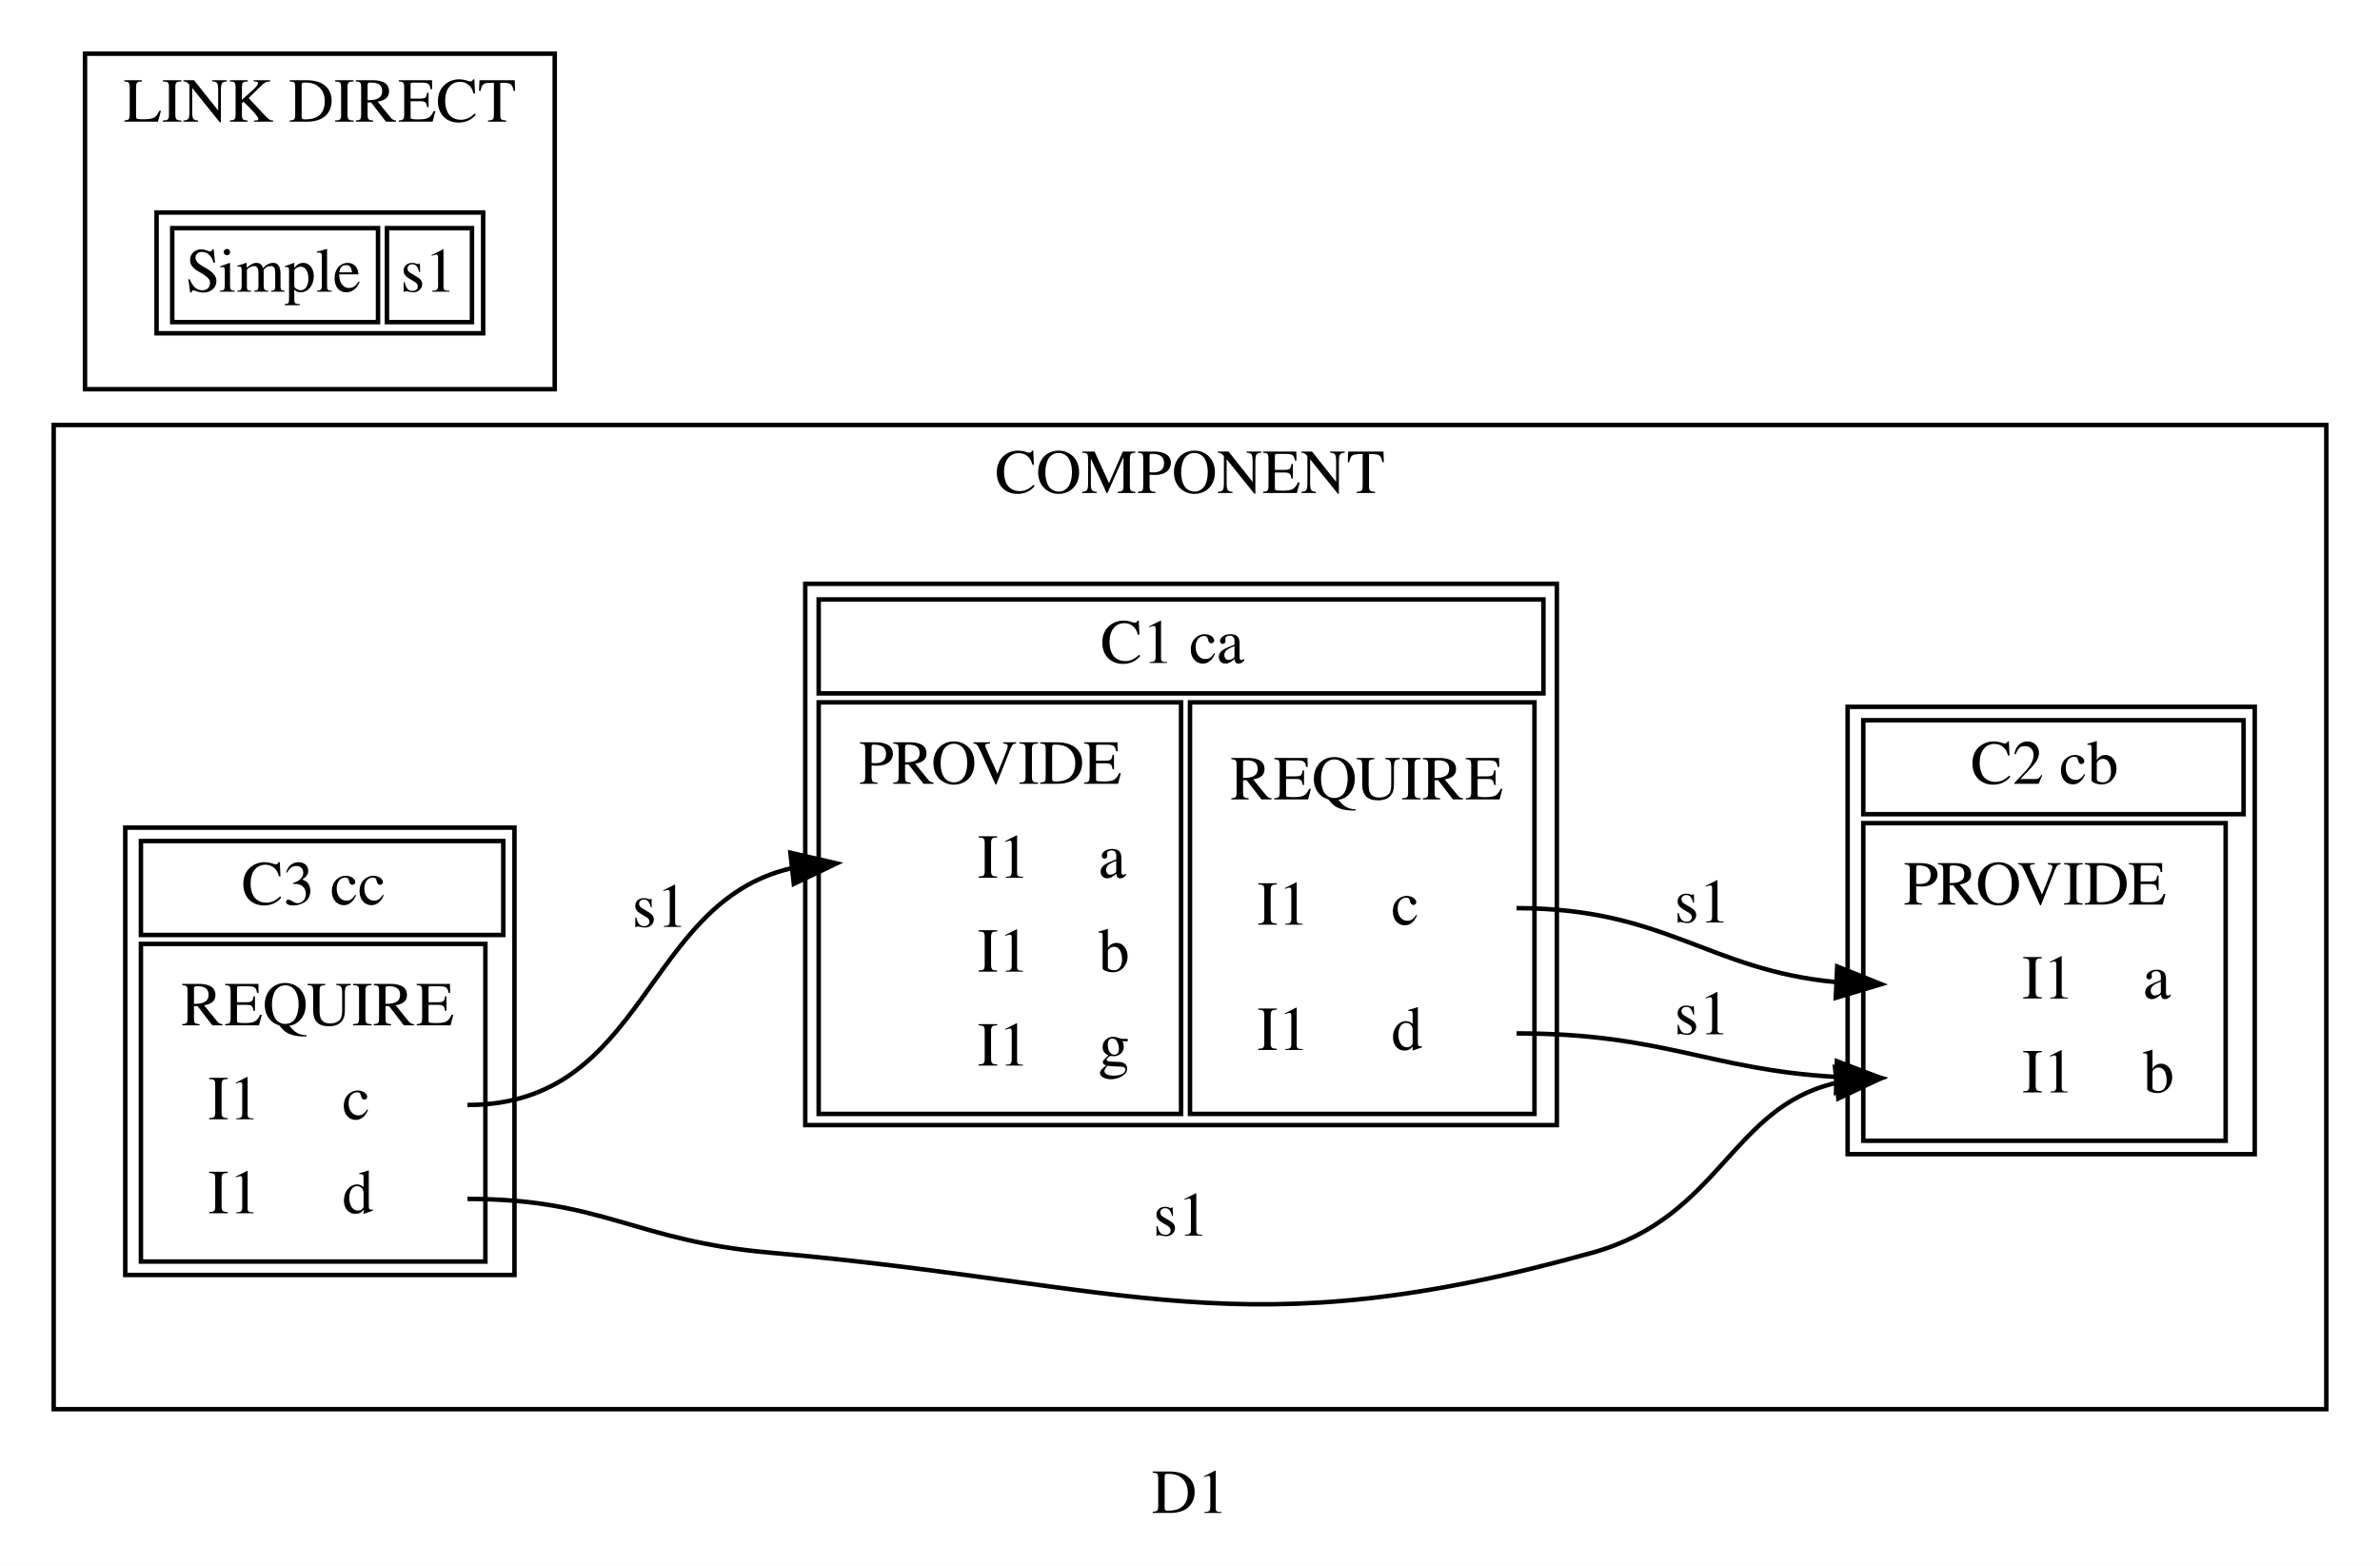
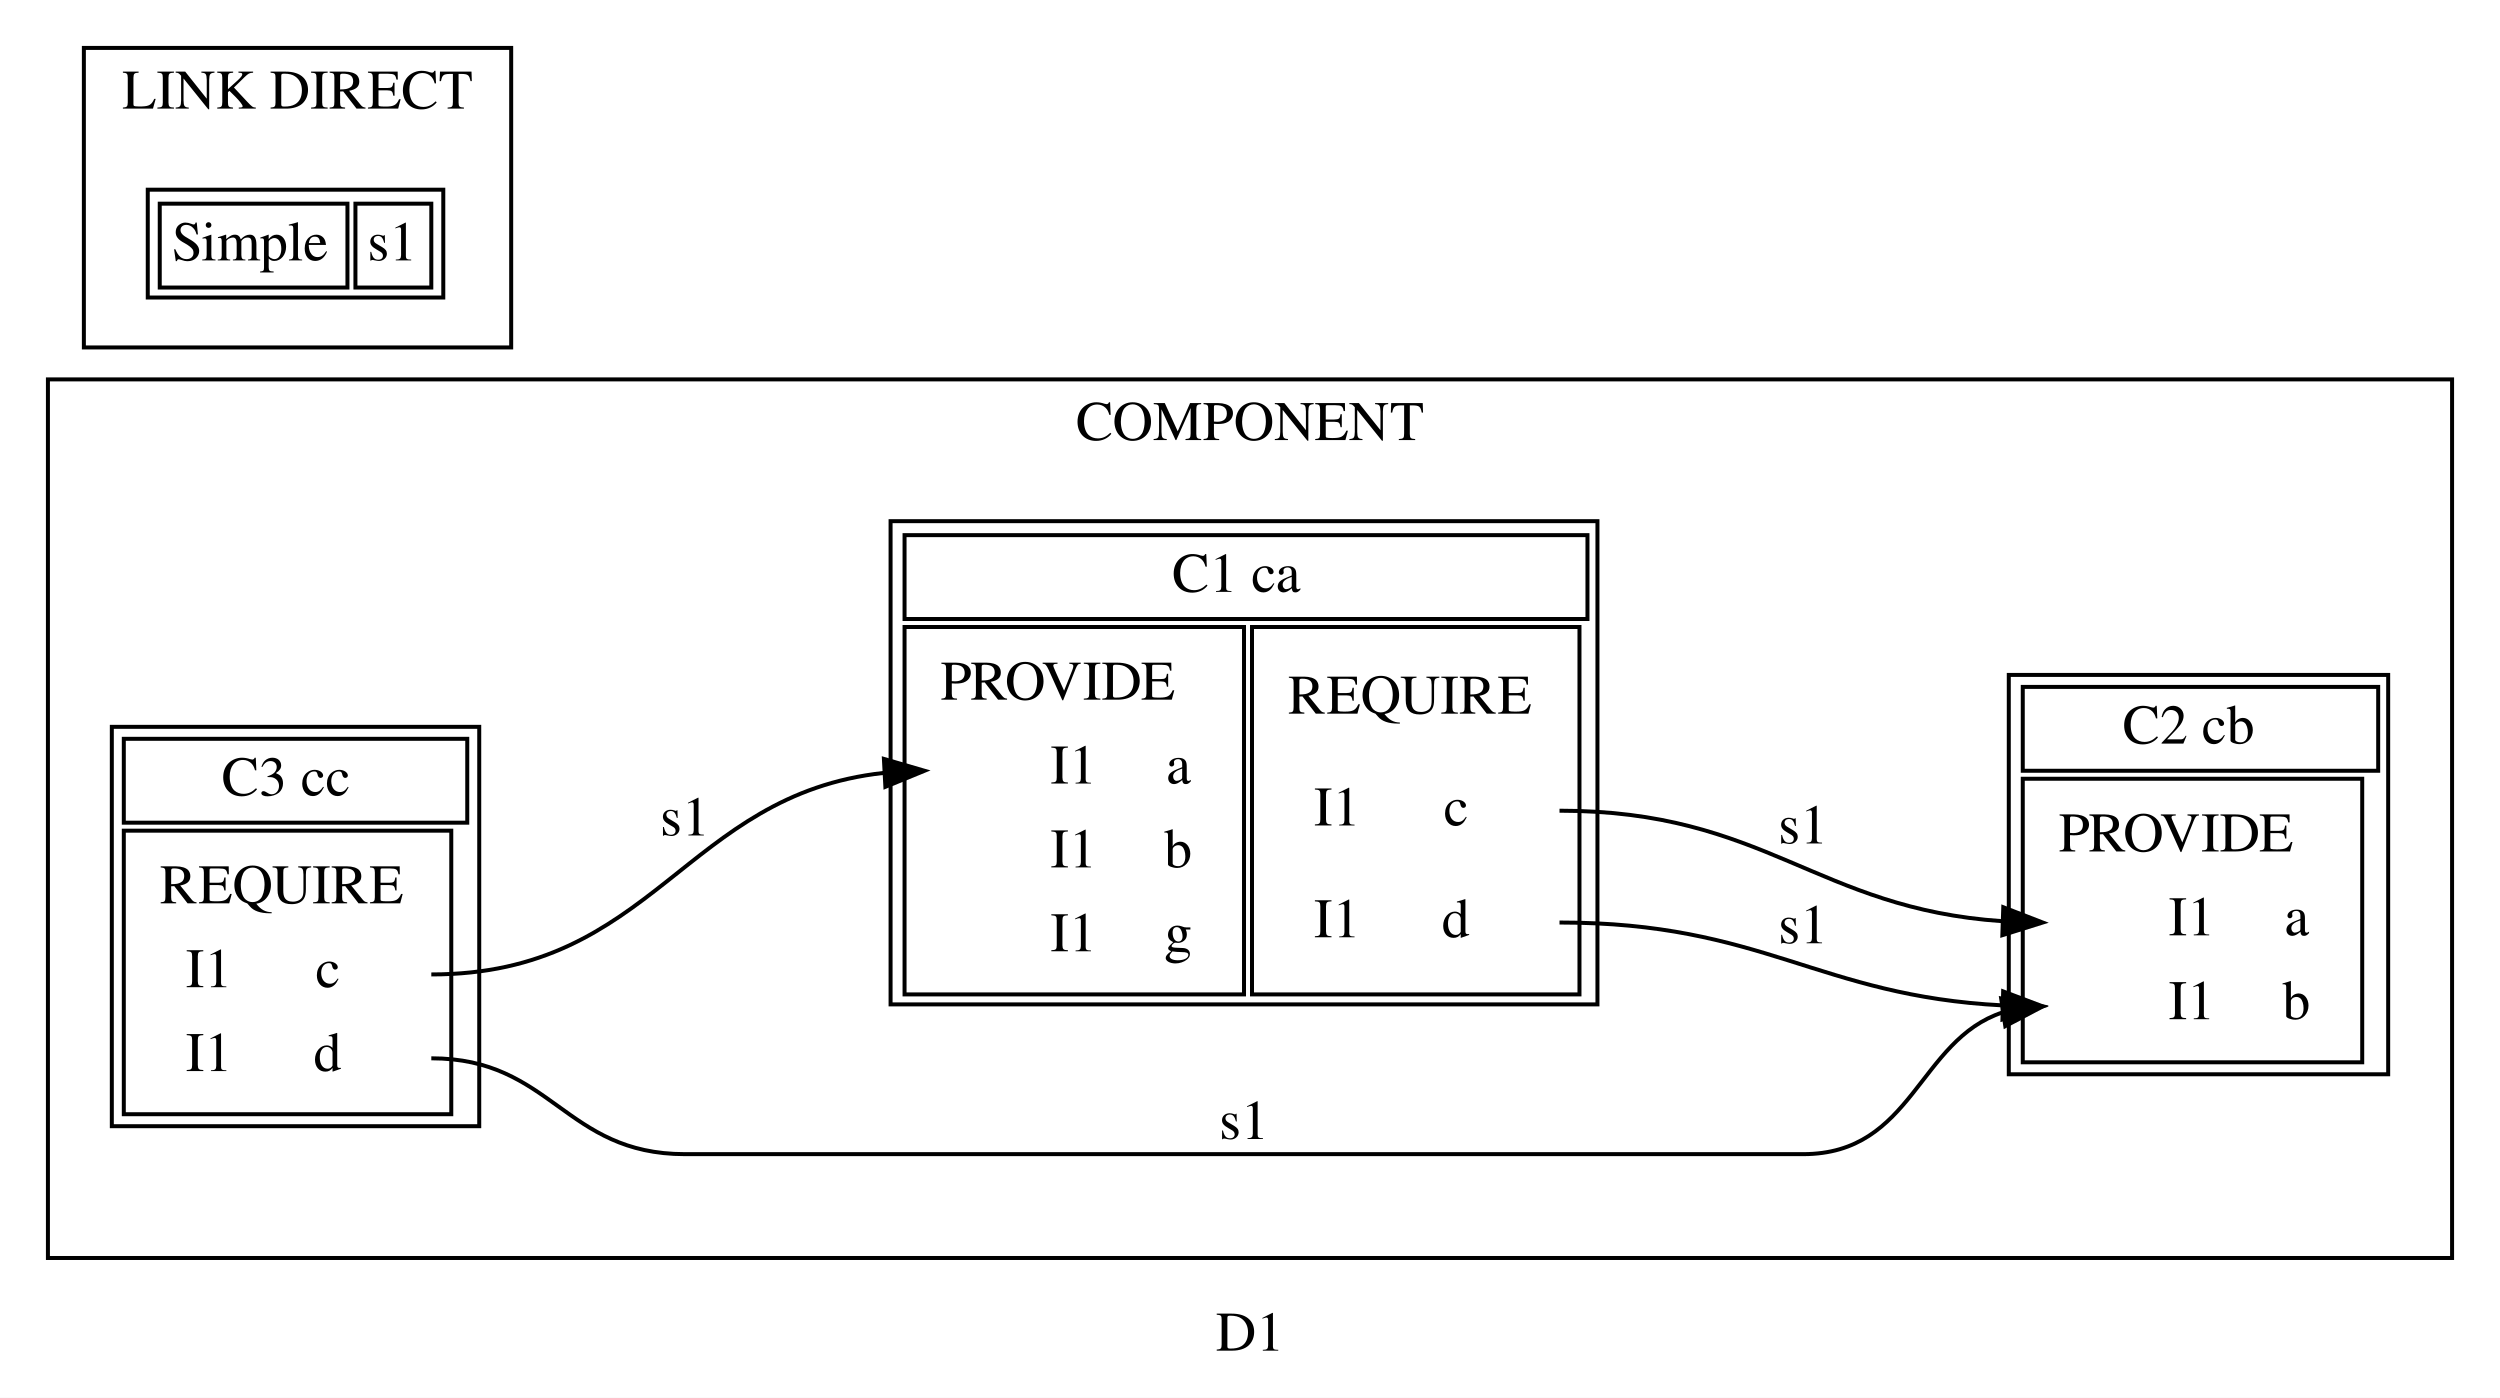
- <svg xmlns="http://www.w3.org/2000/svg" xmlns:xlink="http://www.w3.org/1999/xlink" width="532pt" height="350pt" viewBox="0.00 0.00 532.00 350.00">
+ <svg xmlns="http://www.w3.org/2000/svg" xmlns:xlink="http://www.w3.org/1999/xlink" width="626pt" height="350pt" viewBox="0.00 0.00 626.00 350.00">
  <g id="graph0" class="graph" transform="scale(1 1) rotate(0) translate(4 346)">
-     <polygon fill="white" stroke="none" points="-4,4 -4,-346 528,-346 528,4 -4,4" />
-     <text text-anchor="middle" x="262" y="-7.8" font-family="Times,serif" font-size="14.00">D1</text>
+     <polygon fill="#ffffff" stroke="transparent" points="-4,4 -4,-346 622,-346 622,4 -4,4" />
+     <text text-anchor="middle" x="309" y="-7.8" font-family="Times,serif" font-size="14.00" fill="#000000">D1</text>
    <g id="clust1" class="cluster">
-       <polygon fill="none" stroke="black" points="8,-31 8,-251 516,-251 516,-31 8,-31" />
-       <text text-anchor="middle" x="262" y="-235.8" font-family="Times,serif" font-size="14.00">COMPONENT</text>
+       <polygon fill="none" stroke="#000000" points="8,-31 8,-251 610,-251 610,-31 8,-31" />
+       <text text-anchor="middle" x="309" y="-235.8" font-family="Times,serif" font-size="14.00" fill="#000000">COMPONENT</text>
    </g>
    <g id="clust4" class="cluster">
-       <polygon fill="none" stroke="black" points="15,-259 15,-334 120,-334 120,-259 15,-259" />
-       <text text-anchor="middle" x="67.5" y="-318.8" font-family="Times,serif" font-size="14.00">LINK DIRECT</text>
+       <polygon fill="none" stroke="#000000" points="17,-259 17,-334 124,-334 124,-259 17,-259" />
+       <text text-anchor="middle" x="70.5" y="-318.8" font-family="Times,serif" font-size="14.00" fill="#000000">LINK DIRECT</text>
    </g>
    <g id="node1" class="node">
      <g id="a_node1_0">
        <a xlink:href="https://www.lapin.fr/C1" xlink:title="&lt;TABLE&gt;">
-           <polygon fill="none" stroke="black" points="179,-191 179,-212 341,-212 341,-191 179,-191" />
-           <text text-anchor="start" x="242" y="-197.8" font-family="Times,serif" font-size="14.00">C1 ca </text>
+           <polygon fill="none" stroke="#000000" points="222.5,-191 222.5,-212 393.5,-212 393.5,-191 222.5,-191" />
+           <text text-anchor="start" x="289.5" y="-197.8" font-family="Times,serif" font-size="14.00" fill="#000000">C1 ca </text>
        </a>
      </g>
-       <polygon fill="none" stroke="black" points="179,-97 179,-189 260,-189 260,-97 179,-97" />
-       <text text-anchor="start" x="188" y="-170.8" font-family="Times,serif" font-size="14.00"> PROVIDE</text>
+       <polygon fill="none" stroke="#000000" points="222.5,-97 222.5,-189 307.5,-189 307.5,-97 222.5,-97" />
+       <text text-anchor="start" x="231.5" y="-170.8" font-family="Times,serif" font-size="14.00" fill="#000000"> PROVIDE</text>
      <g id="a_node1_1">
        <a xlink:href="https://www.lapin.fr/I1" xlink:title="&lt;TABLE&gt;">
-           <text text-anchor="start" x="214.5" y="-149.8" font-family="Times,serif" font-size="14.00">I1</text>
+           <text text-anchor="start" x="259" y="-149.8" font-family="Times,serif" font-size="14.00" fill="#000000">I1</text>
        </a>
      </g>
-       <text text-anchor="start" x="241.5" y="-149.8" font-family="Times,serif" font-size="14.00">a</text>
+       <text text-anchor="start" x="288" y="-149.8" font-family="Times,serif" font-size="14.00" fill="#000000">a</text>
      <g id="a_node1_2">
        <a xlink:href="https://www.lapin.fr/I1" xlink:title="&lt;TABLE&gt;">
-           <text text-anchor="start" x="214.5" y="-128.8" font-family="Times,serif" font-size="14.00">I1</text>
+           <text text-anchor="start" x="259" y="-128.8" font-family="Times,serif" font-size="14.00" fill="#000000">I1</text>
        </a>
      </g>
-       <text text-anchor="start" x="241.5" y="-128.8" font-family="Times,serif" font-size="14.00">b</text>
+       <text text-anchor="start" x="287.5" y="-128.8" font-family="Times,serif" font-size="14.00" fill="#000000">b</text>
      <g id="a_node1_3">
        <a xlink:href="https://www.lapin.fr/I1" xlink:title="&lt;TABLE&gt;">
-           <text text-anchor="start" x="214.5" y="-107.8" font-family="Times,serif" font-size="14.00">I1</text>
+           <text text-anchor="start" x="259" y="-107.8" font-family="Times,serif" font-size="14.00" fill="#000000">I1</text>
        </a>
      </g>
-       <text text-anchor="start" x="241.5" y="-107.8" font-family="Times,serif" font-size="14.00">g</text>
-       <polygon fill="none" stroke="black" points="262,-97 262,-189 339,-189 339,-97 262,-97" />
-       <text text-anchor="start" x="271" y="-167.3" font-family="Times,serif" font-size="14.00">REQUIRE</text>
+       <text text-anchor="start" x="287.5" y="-107.8" font-family="Times,serif" font-size="14.00" fill="#000000">g</text>
+       <polygon fill="none" stroke="#000000" points="309.5,-97 309.5,-189 391.5,-189 391.5,-97 309.5,-97" />
+       <text text-anchor="start" x="318.5" y="-167.3" font-family="Times,serif" font-size="14.00" fill="#000000">REQUIRE</text>
      <g id="a_node1_4">
        <a xlink:href="https://www.lapin.fr/I1" xlink:title="&lt;TABLE&gt;">
-           <text text-anchor="start" x="277" y="-139.3" font-family="Times,serif" font-size="14.00">I1</text>
+           <text text-anchor="start" x="325" y="-139.3" font-family="Times,serif" font-size="14.00" fill="#000000">I1</text>
        </a>
      </g>
-       <text text-anchor="start" x="307" y="-139.3" font-family="Times,serif" font-size="14.00">c</text>
+       <text text-anchor="start" x="357.5" y="-139.3" font-family="Times,serif" font-size="14.00" fill="#000000">c</text>
      <g id="a_node1_5">
        <a xlink:href="https://www.lapin.fr/I1" xlink:title="&lt;TABLE&gt;">
-           <text text-anchor="start" x="277" y="-111.3" font-family="Times,serif" font-size="14.00">I1</text>
+           <text text-anchor="start" x="325" y="-111.3" font-family="Times,serif" font-size="14.00" fill="#000000">I1</text>
        </a>
      </g>
-       <text text-anchor="start" x="307" y="-111.3" font-family="Times,serif" font-size="14.00">d</text>
-       <polygon fill="none" stroke="black" points="176,-94.5 176,-215.5 344,-215.5 344,-94.5 176,-94.5" />
+       <text text-anchor="start" x="357" y="-111.3" font-family="Times,serif" font-size="14.00" fill="#000000">d</text>
+       <polygon fill="none" stroke="#000000" points="219,-94.5 219,-215.5 396,-215.5 396,-94.5 219,-94.5" />
    </g>
    <g id="node2" class="node">
      <g id="a_node2_6">
        <a xlink:href="https://www.lapin.fr/C2" xlink:title="&lt;TABLE&gt;">
-           <polygon fill="none" stroke="black" points="412.5,-164 412.5,-185 497.5,-185 497.5,-164 412.5,-164" />
-           <text text-anchor="start" x="436.5" y="-170.8" font-family="Times,serif" font-size="14.00">C2 cb </text>
+           <polygon fill="none" stroke="#000000" points="502.5,-153 502.5,-174 591.5,-174 591.5,-153 502.5,-153" />
+           <text text-anchor="start" x="527.5" y="-159.8" font-family="Times,serif" font-size="14.00" fill="#000000">C2 cb </text>
        </a>
      </g>
-       <polygon fill="none" stroke="black" points="412.5,-91 412.5,-162 493.5,-162 493.5,-91 412.5,-91" />
-       <text text-anchor="start" x="421.5" y="-143.8" font-family="Times,serif" font-size="14.00"> PROVIDE</text>
+       <polygon fill="none" stroke="#000000" points="502.5,-80 502.5,-151 587.5,-151 587.5,-80 502.5,-80" />
+       <text text-anchor="start" x="511.5" y="-132.8" font-family="Times,serif" font-size="14.00" fill="#000000"> PROVIDE</text>
      <g id="a_node2_7">
        <a xlink:href="https://www.lapin.fr/I1" xlink:title="&lt;TABLE&gt;">
-           <text text-anchor="start" x="448" y="-122.8" font-family="Times,serif" font-size="14.00">I1</text>
+           <text text-anchor="start" x="539" y="-111.8" font-family="Times,serif" font-size="14.00" fill="#000000">I1</text>
        </a>
      </g>
-       <text text-anchor="start" x="475" y="-122.8" font-family="Times,serif" font-size="14.00">a</text>
+       <text text-anchor="start" x="568" y="-111.8" font-family="Times,serif" font-size="14.00" fill="#000000">a</text>
      <g id="a_node2_8">
        <a xlink:href="https://www.lapin.fr/I1" xlink:title="&lt;TABLE&gt;">
-           <text text-anchor="start" x="448" y="-101.8" font-family="Times,serif" font-size="14.00">I1</text>
+           <text text-anchor="start" x="539" y="-90.8" font-family="Times,serif" font-size="14.00" fill="#000000">I1</text>
        </a>
      </g>
-       <text text-anchor="start" x="475" y="-101.8" font-family="Times,serif" font-size="14.00">b</text>
-       <polygon fill="none" stroke="black" points="409,-88 409,-188 500,-188 500,-88 409,-88" />
+       <text text-anchor="start" x="567.5" y="-90.8" font-family="Times,serif" font-size="14.00" fill="#000000">b</text>
+       <polygon fill="none" stroke="#000000" points="499,-77 499,-177 594,-177 594,-77 499,-77" />
    </g>
    <g id="edge2" class="edge">
-       <path fill="none" stroke="black" d="M335,-143C368.388,-143 377.753,-129.158 406.449,-126.455" />
-       <polygon fill="black" stroke="black" points="406.668,-129.948 416.5,-126 406.352,-122.956 406.668,-129.948" />
-       <text text-anchor="middle" x="376.5" y="-139.8" font-family="Times,serif" font-size="14.00">s1</text>
+       <path fill="none" stroke="#000000" d="M386.5,-143C438.141,-143 450.749,-118.493 497.359,-115.334" />
+       <polygon fill="#000000" stroke="#000000" points="497.621,-118.827 507.5,-115 497.39,-111.831 497.621,-118.827" />
+       <text text-anchor="middle" x="447.5" y="-134.8" font-family="Times,serif" font-size="14.00" fill="#000000">s1</text>
    </g>
    <g id="edge3" class="edge">
-       <path fill="none" stroke="black" d="M335,-115C367.787,-115 377.988,-106.928 406.188,-105.288" />
-       <polygon fill="black" stroke="black" points="406.602,-108.778 416.5,-105 406.406,-101.781 406.602,-108.778" />
-       <text text-anchor="middle" x="376.5" y="-114.8" font-family="Times,serif" font-size="14.00">s1</text>
+       <path fill="none" stroke="#000000" d="M386.5,-115C437.564,-115 451.215,-96.62 497.456,-94.251" />
+       <polygon fill="#000000" stroke="#000000" points="497.59,-97.748 507.5,-94 497.416,-90.751 497.59,-97.748" />
+       <text text-anchor="middle" x="447.5" y="-109.8" font-family="Times,serif" font-size="14.00" fill="#000000">s1</text>
    </g>
    <g id="node3" class="node">
      <g id="a_node3_9">
        <a xlink:href="https://www.lapin.fr/C3" xlink:title="&lt;TABLE&gt;">
-           <polygon fill="none" stroke="black" points="27.5,-137 27.5,-158 108.5,-158 108.5,-137 27.5,-137" />
-           <text text-anchor="start" x="50" y="-143.8" font-family="Times,serif" font-size="14.00">C3 cc </text>
+           <polygon fill="none" stroke="#000000" points="27,-140 27,-161 113,-161 113,-140 27,-140" />
+           <text text-anchor="start" x="51.5" y="-146.8" font-family="Times,serif" font-size="14.00" fill="#000000">C3 cc </text>
        </a>
      </g>
-       <polygon fill="none" stroke="black" points="27.5,-64 27.5,-135 104.5,-135 104.5,-64 27.5,-64" />
-       <text text-anchor="start" x="36.5" y="-116.8" font-family="Times,serif" font-size="14.00">REQUIRE</text>
+       <polygon fill="none" stroke="#000000" points="27,-67 27,-138 109,-138 109,-67 27,-67" />
+       <text text-anchor="start" x="36" y="-119.8" font-family="Times,serif" font-size="14.00" fill="#000000">REQUIRE</text>
      <g id="a_node3_10">
        <a xlink:href="https://www.lapin.fr/I1" xlink:title="&lt;TABLE&gt;">
-           <text text-anchor="start" x="42.5" y="-95.8" font-family="Times,serif" font-size="14.00">I1</text>
+           <text text-anchor="start" x="42.5" y="-98.8" font-family="Times,serif" font-size="14.00" fill="#000000">I1</text>
        </a>
      </g>
-       <text text-anchor="start" x="72.5" y="-95.8" font-family="Times,serif" font-size="14.00">c</text>
+       <text text-anchor="start" x="75" y="-98.8" font-family="Times,serif" font-size="14.00" fill="#000000">c</text>
      <g id="a_node3_11">
        <a xlink:href="https://www.lapin.fr/I1" xlink:title="&lt;TABLE&gt;">
-           <text text-anchor="start" x="42.5" y="-74.8" font-family="Times,serif" font-size="14.00">I1</text>
+           <text text-anchor="start" x="42.5" y="-77.8" font-family="Times,serif" font-size="14.00" fill="#000000">I1</text>
        </a>
      </g>
-       <text text-anchor="start" x="72.5" y="-74.8" font-family="Times,serif" font-size="14.00">d</text>
-       <polygon fill="none" stroke="black" points="24,-61 24,-161 111,-161 111,-61 24,-61" />
+       <text text-anchor="start" x="74.5" y="-77.8" font-family="Times,serif" font-size="14.00" fill="#000000">d</text>
+       <polygon fill="none" stroke="#000000" points="24,-64 24,-164 116,-164 116,-64 24,-64" />
    </g>
    <g id="edge4" class="edge">
-       <path fill="none" stroke="black" d="M100.5,-99C140.557,-99 139.7,-144.118 172.725,-151.872" />
-       <polygon fill="black" stroke="black" points="172.678,-155.388 183,-153 173.442,-148.43 172.678,-155.388" />
-       <text text-anchor="middle" x="143.5" y="-138.8" font-family="Times,serif" font-size="14.00">s1</text>
+       <path fill="none" stroke="#000000" d="M104,-102C159.789,-102 167.342,-147.011 217.29,-152.462" />
+       <polygon fill="#000000" stroke="#000000" points="217.33,-155.969 227.5,-153 217.698,-148.978 217.33,-155.969" />
+       <text text-anchor="middle" x="167.5" y="-136.8" font-family="Times,serif" font-size="14.00" fill="#000000">s1</text>
    </g>
    <g id="edge1" class="edge">
-       <path fill="none" stroke="black" d="M100.5,-78C130.97,-78 137.647,-68.677 168,-66 249.462,-58.815 273.227,-44.036 352,-66 380.613,-73.978 382.857,-98.472 406.355,-103.919" />
-       <polygon fill="black" stroke="black" points="406.185,-107.421 416.5,-105 406.927,-100.46 406.185,-107.421" />
-       <text text-anchor="middle" x="260" y="-69.8" font-family="Times,serif" font-size="14.00">s1</text>
+       <path fill="none" stroke="#000000" d="M104,-81C134.171,-81 137.329,-57 167.5,-57 167.5,-57 167.5,-57 447.5,-57 475.036,-57 476.316,-85.582 497.493,-92.504" />
+       <polygon fill="#000000" stroke="#000000" points="497.092,-95.983 507.5,-94 498.128,-89.06 497.092,-95.983" />
+       <text text-anchor="middle" x="307.5" y="-60.8" font-family="Times,serif" font-size="14.00" fill="#000000">s1</text>
    </g>
    <g id="node4" class="node">
      <g id="a_node4_12">
        <a xlink:href="http://lapin.com/Simple" xlink:title="&lt;TABLE&gt;">
-           <polygon fill="none" stroke="black" points="34.5,-274 34.5,-295 80.5,-295 80.5,-274 34.5,-274" />
-           <text text-anchor="start" x="37.5" y="-280.8" font-family="Times,serif" font-size="14.00">Simple</text>
+           <polygon fill="none" stroke="#000000" points="36,-274 36,-295 83,-295 83,-274 36,-274" />
+           <text text-anchor="start" x="39" y="-280.8" font-family="Times,serif" font-size="14.00" fill="#000000">Simple</text>
        </a>
      </g>
-       <polygon fill="none" stroke="black" points="82.5,-274 82.5,-295 101.5,-295 101.5,-274 82.5,-274" />
-       <text text-anchor="start" x="85.5" y="-280.8" font-family="Times,serif" font-size="14.00">s1</text>
-       <polygon fill="none" stroke="black" points="31,-271.5 31,-298.5 104,-298.5 104,-271.5 31,-271.5" />
+       <polygon fill="none" stroke="#000000" points="85,-274 85,-295 104,-295 104,-274 85,-274" />
+       <text text-anchor="start" x="88" y="-280.8" font-family="Times,serif" font-size="14.00" fill="#000000">s1</text>
+       <polygon fill="none" stroke="#000000" points="33,-271.5 33,-298.5 107,-298.5 107,-271.5 33,-271.5" />
    </g>
  </g>
</svg>
